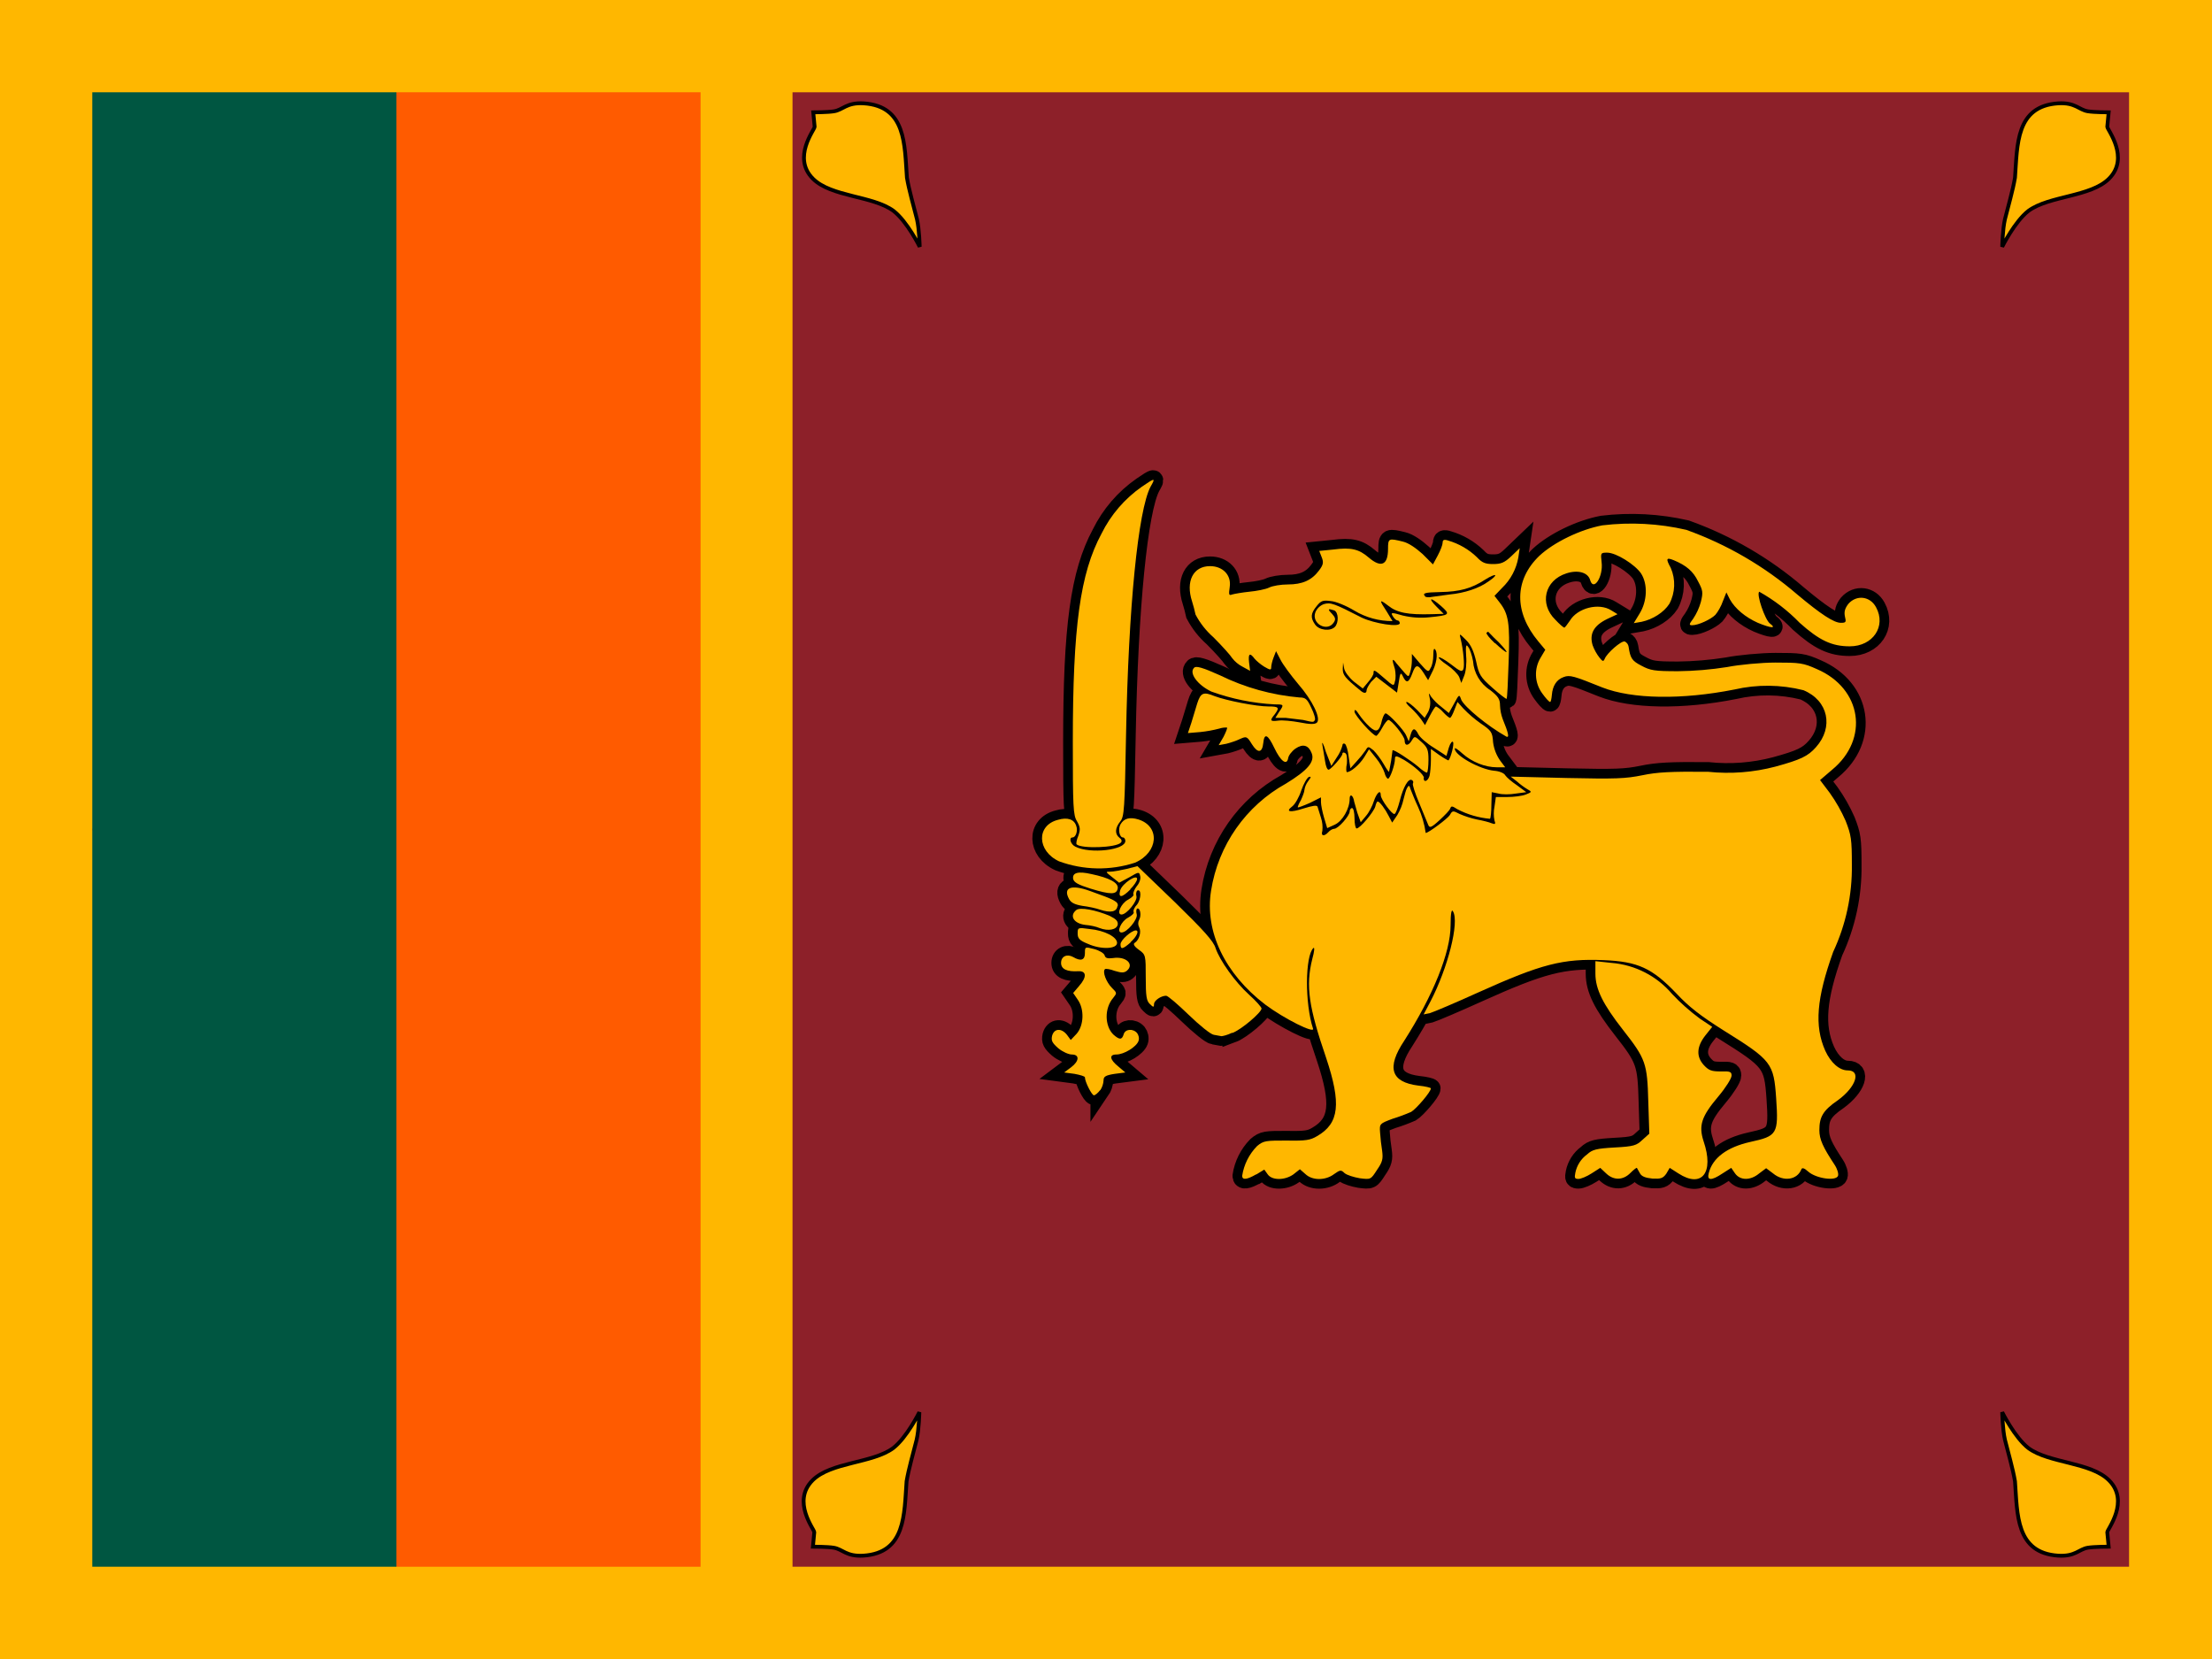
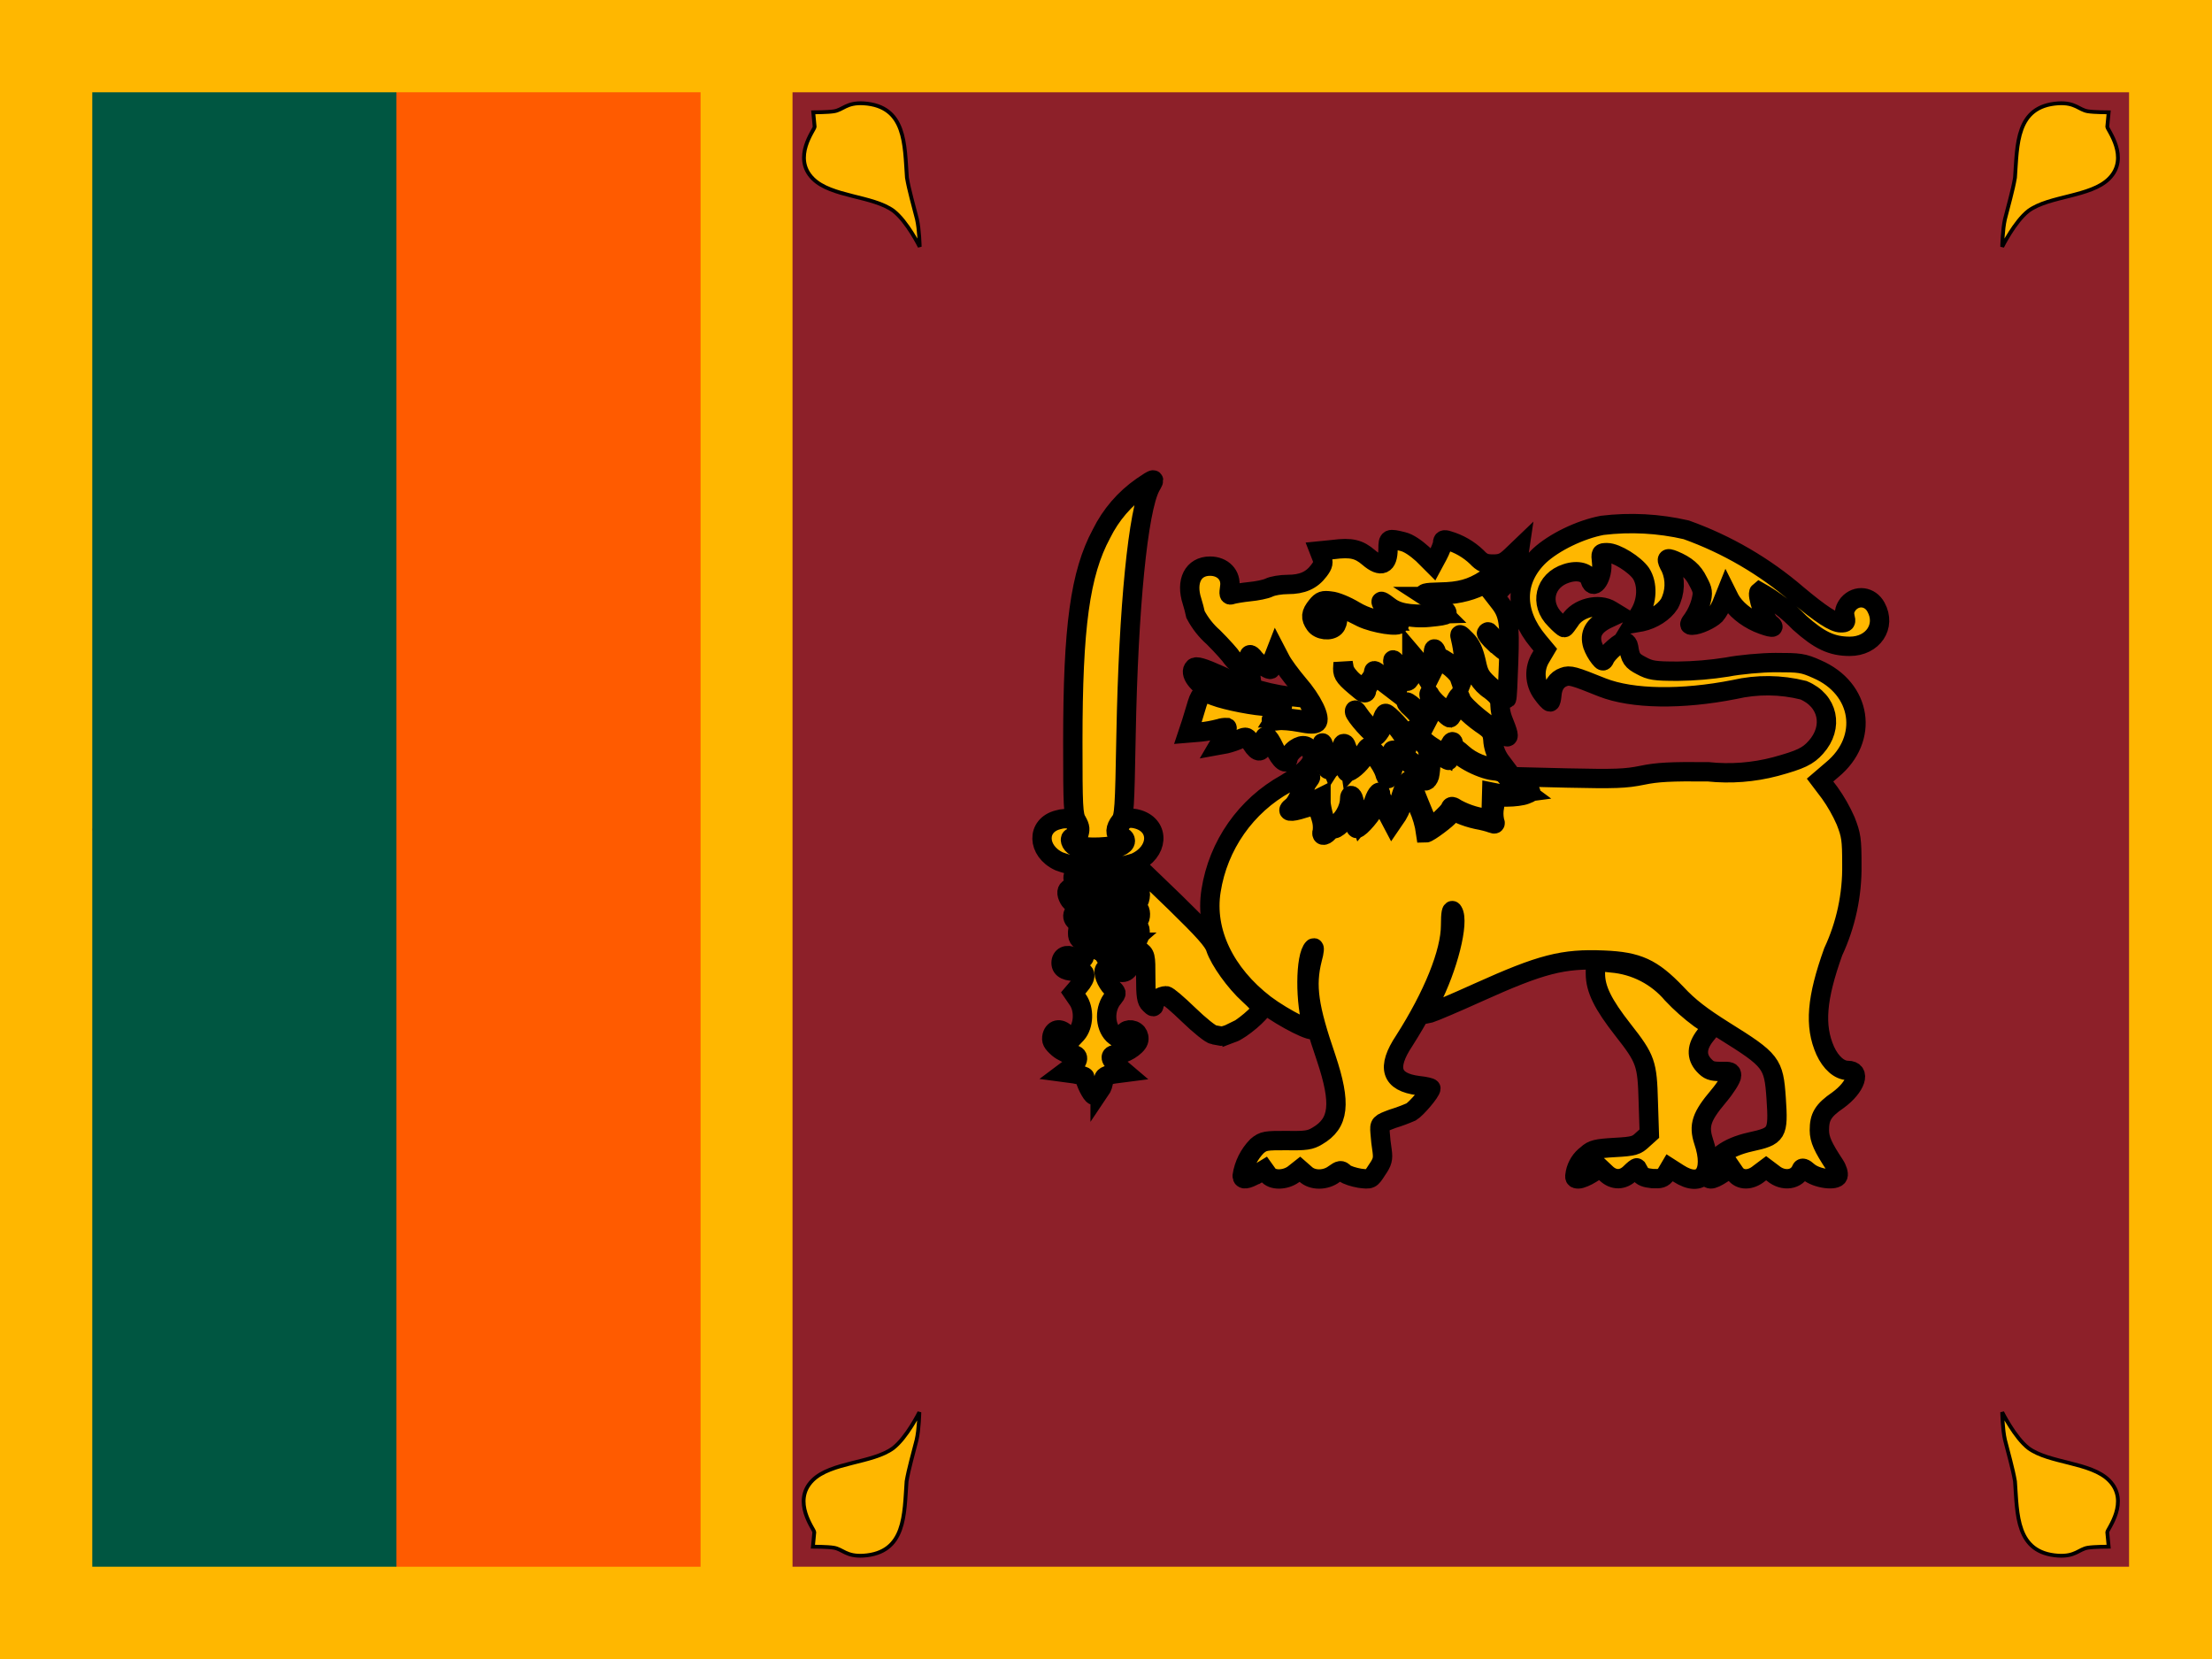
- <svg xmlns="http://www.w3.org/2000/svg" xmlns:xlink="http://www.w3.org/1999/xlink" viewBox="0 0 640 480">
-   <path d="m0 0h640v480h-640z" fill="#ffb700" />
-   <path d="m26.7 240 88-213.3h88v426.6h-88z" fill="#ff5b00" />
-   <path d="m26.7 26.7h88v426.6h-88z" fill="#005641" />
-   <path d="m229.3 26.7h386.7v426.6h-386.7z" fill="#8d2029" />
-   <path id="a" d="m579.3 408.6s3.6 7.3 7.6 10.4c6 4.4 18 4 23.3 9.3 6.1 6.1-.5 14.2-.5 15l.4 4.2s-4.2 0-6 .3c-2.6.4-3.6 2.6-8.6 2.3-12.3-.8-11.8-12-12.5-21.5-.6-3.6-2-8.4-2.9-12-.7-3-.8-8-.8-8z" fill="#ffb700" stroke="#000" stroke-width="1.1" />
-   <use height="100%" transform="matrix(-1 0 0 1 845.3 0)" width="100%" xlink:href="#a" />
-   <use height="100%" transform="matrix(1 0 0 -1 0 480)" width="100%" xlink:href="#a" />
-   <use height="100%" transform="matrix(-1 0 0 -1 845.4 480)" width="100%" xlink:href="#a" />
+ <svg xmlns="http://www.w3.org/2000/svg" xmlns:xlink="http://www.w3.org/1999/xlink" id="flag-icons-lk" viewBox="0 0 640 480">
+   <path fill="#ffb700" d="M0 0h640v480H0z" />
+   <path fill="#ff5b00" d="m26.7 240 88-213.3h88v426.6h-88z" />
+   <path fill="#005641" d="M26.7 26.7h88v426.6h-88z" />
+   <path fill="#8d2029" d="M229.3 26.7H616v426.6H229.3z" />
+   <path id="a" fill="#ffb700" stroke="#000" stroke-width="1.1" d="M579.3 408.6s3.6 7.3 7.6 10.4c6 4.4 18 4 23.3 9.3 6.1 6.1-.5 14.2-.5 15l.4 4.2s-4.2 0-6 .3c-2.6.4-3.6 2.6-8.6 2.3-12.3-.8-11.8-12-12.5-21.5-.6-3.6-2-8.4-2.9-12-.7-3-.8-8-.8-8z" />
+   <use xlink:href="#a" width="100%" height="100%" transform="matrix(-1 0 0 1 845.3 0)" />
+   <use xlink:href="#a" width="100%" height="100%" transform="matrix(1 0 0 -1 0 480)" />
+   <use xlink:href="#a" width="100%" height="100%" transform="rotate(180 422.7 240)" />
  <g transform="translate(0 -76)">
-     <use height="100%" stroke="#000" stroke-width="5.6" width="100%" xlink:href="#b" />
    <g id="b" fill="#ffb700">
-       <path d="m363.5 415.8 2.3-1.4 1 1.4c1.3 1.8 5 1.7 7.4 0l1.9-1.5 1.6 1.4c2 1.9 5.8 1.9 8.3 0 1.7-1.2 2-1.3 3-.3.7.6 2.7 1.2 4.4 1.5 3.2.4 3.2.4 5-2.4 1.6-2.3 1.8-3.2 1.5-5.5a59.4 59.4 0 0 1 -.6-5.3c-.2-2.6-.1-2.6 3.6-4a50.5 50.5 0 0 0 5.4-2c1.5-.9 5.7-5.8 5.7-6.8 0-.2-1.6-.6-3.6-.8-8-1-9.3-5.2-4.1-13 8.3-13 13.4-25.5 13.4-33.4 0-3.6.3-4.8.7-4 1.9 3.1-1.5 16.4-6.5 26l-2 3.8 1.9-.4c1-.3 7.4-3 14-6 18.2-8.2 24.4-9.8 36.2-9.3 9.9.4 14 2.3 21 9.6 3.7 4 7.3 6.7 13.8 10.8 13.8 8.6 14.4 9.4 15.1 19.6.7 10.3.3 10.9-7.5 12.6-6.7 1.5-10.9 4.6-12 9-.6 2.2.7 2.3 4 .1l2.5-1.6 1.1 1.6c1.5 2.1 4.5 2.1 7 0l2-1.5 2 1.5c3 2.5 7 1.9 8.2-1.2.2-.5.8-.4 2 .7 2.3 2 8 2.8 8.6 1.2.2-.6-.2-2-1-3.2-3.3-5-4.4-7.3-4.4-10 0-3.8 1-5.7 5.4-8.7 5.2-3.8 6.8-8.6 2.8-8.6-2.4 0-4.9-2.2-6.5-5.7-3.2-7.2-2.5-15.2 2.3-28.6a57.6 57.6 0 0 0 5.4-25.2c0-7.4-.2-8.6-1.8-12.7a45.4 45.4 0 0 0 -4.6-8.1l-2.8-3.7 3.5-3c10.8-8.9 8.6-23.5-4.4-29.1-4-1.8-5-1.9-12-1.9-4 0-10.5.6-14 1.3a98.2 98.2 0 0 1 -14.2 1.2c-6.8 0-8-.2-10.6-1.6-2.7-1.4-3.2-2.1-3.7-5.5a2 2 0 0 0 -1.1-1.5c-1-.3-5.2 3.4-5.8 5-.4.9-.6.8-1.5-.3a13.4 13.4 0 0 1 -2-3.6c-1-3.3.3-5.7 4.2-7.6l3-1.4-1.8-1.1c-3.6-2.3-9.8-.7-12 3-.7 1-1.4 2-1.6 2s-1.4-1-2.6-2.3c-4.7-4.6-3.1-11.4 3.2-13.4 3.3-1.1 6.3-.3 6.9 2 1 3.3 3.8-1.1 3.3-5.2-.3-2.7-.3-2.8 1.6-2.8 2.6 0 8 3.4 9.8 6 2 3.1 1.8 8-.4 11.6l-1.7 2.8 2.3-.4c3.2-.7 6.4-2.7 8-5.2a12 12 0 0 0 .4-10.4c-1.5-2.7-1.3-3.1.9-2.2 3.6 1.5 5.6 3.2 7 6.1 1.4 2.6 1.5 3.2.8 6a17 17 0 0 1 -2.2 4.8c-1.2 1.6-1.3 1.9-.3 1.9 1.8 0 5.4-1.7 6.7-3 .7-.8 1.7-2.5 2.2-4l1-2.5 1 2c1.5 2.7 4.5 5.2 8.1 6.8 3.9 1.6 5.5 1.7 3.5.2-1.4-1-4-8.5-3.1-9.2a51 51 0 0 1 11.7 9c5.7 5.1 9.3 6.8 14.5 6.8 6.7 0 10.6-5.8 7.6-11.3-1.7-3.2-5.6-3.7-8-1-1 1.3-1.3 2.3-1 3.7.4 1.6.3 1.8-1.2 1.8-2 0-5.8-2.5-12.6-8.2a102 102 0 0 0 -32.1-18.7 70.4 70.4 0 0 0 -24.3-1.3c-6.4 1.2-14 4.9-18.2 8.8-7.3 7-7.4 16.3-.3 24.8l2 2.4-1.3 2.2a9.3 9.3 0 0 0 .4 10.4c1 1.4 2 2.5 2.3 2.5.2 0 .4-.9.5-2 .2-2.7 1.4-4.5 3.4-5.2 1.8-.7 3-.3 11.2 3 8.7 3.4 23 3.6 38.2.6a42.6 42.6 0 0 1 20 .2c7.2 3 8.8 10.7 3.6 16.5-2.3 2.6-4.4 3.6-11.7 5.6a54.3 54.3 0 0 1 -19.5 1.5c-10.8-.1-14.7.1-19 1-4.9 1-7.8 1.1-21.8.8l-16.3-.4 1.8 1.4a22 22 0 0 0 3.1 2.3c1.3.7 1.2.8-.6 1.5-1 .4-3.4.7-5.3.7h-3.3l-.4 2.8a10 10 0 0 0 0 4c.4 1 .2 1.2-.8.8-.7-.3-2.6-.8-4.3-1.1a26.7 26.7 0 0 1 -5-1.6c-1.9-1-2.1-1-2.8.3-.6 1-6.2 5.2-7 5.2a26.7 26.7 0 0 0 -2.2-7.5c-1-2.1-1.9-4.5-2.2-5.2-.3-1.1-.5-1.2-1-.3-.3.5-.7 2-1 3.2a15.5 15.5 0 0 1 -1.8 4.6l-1.5 2.2-1-1.9c-1-2-2.6-4.2-3.2-4.2-.2 0-.5.6-.7 1.5-.5 1.6-4.4 6.3-5.4 6.3-.3 0-.6-1.3-.6-3 0-1.5-.3-2.9-.7-2.9s-.7.5-.7 1c0 1.2-3.3 5-4.5 5-.4 0-1.2.4-1.7 1-1.2 1.3-2.2 1.1-1.7-.4a9 9 0 0 0 -.4-3.8l-1-3.2c-.2-.5-1.4-.3-4 .5-4 1.3-5.4 1-3.3-.6.8-.6 2-2.7 2.6-4.6.7-2 1.7-3.7 2.2-3.9.7-.2.7 0-.2 1.2a5.7 5.7 0 0 0 -1.1 2.6c0 .5-.5 1.8-1 2.9-.6 1-1 2-.9 2.1s1.7-.5 3.5-1.3l3.2-1.6v1.4c0 .8.4 2.8.9 4.5l.9 3 2.2-1c2.2-1 4.3-4.6 4.3-7.5 0-1.4.8-1.2 1.2.3 0 .4.6 2.1 1 3.7l1 2.8 1.5-1.8c.9-1 1.9-3 2.3-4.3.8-2.4 2-3.5 2-1.7 0 1.2 3.4 5.8 4 5.4.4-.2 1-1.9 1.5-3.8 1-4 2.5-6.6 3.5-6 .4.2.5.6.3 1-.2.2.6 2.8 1.8 5.6a2557.7 2557.7 0 0 1 2.6 6.3c.4 1 .8 1 3.3-1.3 1.5-1.4 3-2.9 3.1-3.4.3-.8.6-.7 2 .2a25 25 0 0 0 9.5 2.8c.2-.2.4-2 .4-4l.1-3.7 2 .4c1 .3 3.3.3 5 0l3-.4-2.7-2c-1.5-1-3-2.3-3.4-2.9-.3-.6-1.7-1.2-3.2-1.3-4.1-.4-11.4-4.4-11.4-6.4 0-.4 1 .3 2.2 1.4 2.8 2.5 6.6 4 10 4h2.4l-1.5-2a11.9 11.9 0 0 1 -2-5.2c-.2-3-.5-3.4-3.6-5.5a35.2 35.2 0 0 1 -5-4.3l-1.7-1.9-.9 2.3c-.5 1.3-1 2.3-1.3 2.3-.2 0-1.2-.8-2-1.7a7 7 0 0 0 -2-1.6c-.3 0-1 1.2-1.8 2.7l-1.4 2.7-1-1.5a23.8 23.8 0 0 0 -3-3.4c-1.2-1-1.7-1.8-1.3-1.8s1.7 1 3 2.3l2.2 2.3 1-1.7a6 6 0 0 0 .5-3.8c-.4-1.8-.3-1.9.3-.7a16 16 0 0 0 3 3l2.2 1.8 1.5-2.7c1.5-2.8 1.5-2.8 2.1-1.1 1 2.1 7.5 7.5 13 10.6 1 .5.6-1.1-1-5a12.7 12.7 0 0 1 -.8-4c0-1.8-.5-2.6-2.8-4.4a10.9 10.9 0 0 1 -5-8.4c-.3-1.7-.9-3.5-1.4-4.1-.6-1-.8-.4-.6 2.6.2 2.1-.1 4.7-.6 5.8l-.8 2-.6-1.7c-.4-.9-2-2.5-3.5-3.5s-2.6-2-2.4-2.2 1.8.7 3.5 2c2.7 2.1 3.2 2.3 3.6 1.4.4-1 0-5.6-.8-8.8-.4-1.6-.4-1.6 1.6.4 1.4 1.4 2.2 3.2 2.9 6.2.8 3.8 1.2 4.5 4.7 7.6 2.1 1.9 4 3.3 4.1 3.2.2-.2.4-5 .6-10.8.4-11.1 0-13.8-2.7-17.2l-1.4-1.8 2.2-2.3a16 16 0 0 0 4.7-8.8l.4-2.7-2.4 2.3c-2 1.9-3 2.3-5.3 2.3s-3.2-.4-4.7-2a20 20 0 0 0 -8.3-4.8c-1.2-.4-1.6-.2-1.6.6 0 .6-.6 2.2-1.4 3.7l-1.4 2.6-3-3c-1.9-1.7-4-3.2-5.7-3.6-4.1-1-4.3-1-4.3 2.1 0 4.7-2 5.6-5.6 2.5-2.8-2.4-5-3-10.3-2.3l-4 .4.7 1.8c.6 1.5.5 2.2-.8 3.9-2.1 2.8-4.8 4-9 4-2 0-4.4.4-5.4.9s-3.6 1-5.7 1.2c-2 .2-4.3.6-5 .8-1 .4-1 0-.7-2.2.5-3.4-2-6-5.7-6-4.9 0-7.1 4.4-5.2 10.2a44.6 44.6 0 0 1 1 3.8 23 23 0 0 0 5.2 6.6c2.6 2.6 5 5.3 5.4 6a9 9 0 0 0 3 2.5l2.2 1.2-.3-2.4c-.3-2.6.2-3 1.6-1.1.5.6 1.8 1.7 2.8 2.3 1.7 1 2 1 2 .2 0-.6.3-1.9.7-2.9l.7-1.8 1.3 2.5c.7 1.4 3 4.5 5.1 7 4.1 4.7 6.7 10 5.4 11.2-.6.5-2 .5-5-.1-2.2-.4-5-.7-6.2-.5-2.3.3-2.5 0-1-1.8 1.5-2 1.2-2.3-1.8-2.3-3.5 0-12.2-1.7-15.6-3-3.2-1.3-4-1-5 2.1l-1.7 5.6-1 3 3.6-.3a37 37 0 0 0 5.5-1 6 6 0 0 1 2.2-.3c.2.1-.3 1.3-1 2.7l-1.4 2.4 2.2-.4c1.2-.3 3-.9 4-1.4 1.8-.8 2-.8 3.4 1.5 1.7 2.7 3 2.6 3.3-.3.3-3 1.3-2.6 3.2 1.4 1.8 3.8 3.6 5.2 4 3 .1-.8 1-2 2.1-2.8 2.2-1.5 3.8-1 4.7 1.3 1 2.5-1.2 5-7.4 8.8a43 43 0 0 0 -21.7 31c-1.9 11.8 4 24 15.6 32.9 5.6 4.2 14.5 8.6 13.9 7-2.4-7.3-2.3-21 .1-23.3.4-.4.3 1-.3 3.1-2 7.9-1 14.1 4 28.7 4.4 13.2 3.8 18.9-2.6 22.6-2 1.2-3.3 1.4-8.8 1.3-6 0-6.7 0-8.6 1.6a15.7 15.7 0 0 0 -4.3 8.6c0 1.3 1.4 1.1 4-.4z" />
-       <path d="m460.5 415.5 2.5-1.6 1.7 1.6c2.2 2.1 4.9 2 7-.1 1-1 1.8-1.6 1.9-1.5l.9 1.6c.5.9 1.6 1.3 3.6 1.5 2.3.1 3 0 4-1.4l1-1.7 2.5 1.6c6.8 4.4 10.4-.2 7.3-9.3-1.5-4.6-.6-7.2 4.3-13 2.1-2.5 3.8-5.2 3.8-6 0-1.1-.4-1.3-3.2-1.2-2.6 0-3.4-.3-4.8-1.8-2.3-2.5-2.1-5.4.4-8.6l2-2.5-3.6-2.4a59.7 59.7 0 0 1 -8-7.1 25.7 25.7 0 0 0 -17.5-9l-4.7-.5v3.6c0 4.5 2.2 8.9 8 16.3 6.6 8.4 7 9.7 7.3 20.7l.3 9.3-2 1.8c-1.7 1.6-2.4 1.9-8 2.2-5.3.3-6.5.6-8 2a8.7 8.7 0 0 0 -3.4 5.3c-.3 1.5-.2 1.8.9 1.8.7 0 2.4-.7 3.8-1.6zm-142.2-24a5.8 5.8 0 0 0 1-3c0-1 .6-1.4 3.2-1.8l3.1-.4-2-1.7c-2.5-2-2.8-3.5-.6-3.5s5.8-2.2 6.4-3.9c.3-.8 0-1.8-.4-2.3-1.2-1.4-3.5-1.2-3.9.4-.5 1.6-1.2 1.6-3 0-2.5-2.5-2.6-7.6 0-10.6 1.1-1.4 1.1-1.4-.4-2.9-1.6-1.6-2.8-4.6-2-5.4.2-.2 1.5 0 2.8.5 2 .6 2.7.6 3.5 0 2.3-1.9-.2-4.3-4-3.7-1.6.2-2.2 0-2.4-.8-.2-.6-1.5-1.4-3-1.8-2.7-.7-2.7-.7-2.7 1.2 0 2-1.2 2.4-3.4 1.1-1.8-1-3.5-.2-3.5 1.7 0 1.8 1.7 2.6 5 2.4 2.4-.1 2.5 1.7.2 4.3l-1.7 2 1.3 1.9c2 2.8 1.8 7.5-.3 9.9l-1.7 1.8-1.1-1.5c-1.6-2-3.7-1.9-4.3.3-.3 1.4 0 2 1.8 3.6 1.2 1 3 1.8 3.9 1.8 2.3 0 2.2 1.9-.2 3.7l-2 1.5 3 .4c1.6.3 3 .7 3 1 0 1.3 2 5.2 2.6 5.2.4 0 1.2-.7 1.8-1.5z" />
-       <path d="m356.5 374.9c2.7-1 8.5-6 8.5-7.1 0-.4-1.6-2.2-3.6-4-4-3.6-8.5-9.9-9.7-13.5-.6-2-3.5-5.2-11.7-13.2l-10.9-10.5-3.1.8c-1.8.4-3.9.8-4.7.8-1.5 0-1.5 0 .5 1.6l2 1.6 3-1.6c2.7-1.6 2.8-1.6 3.1-.3.2.7-.2 2-1 2.9-.7.9-1.1 2-1 2.3.3.3-.4 1-1.5 1.6-2 1-3.5 4.3-1.9 4.3 1.5 0 4.7-4 4.3-5.3-.2-.7 0-1.4.2-1.6 1.3-.7 1.2 2.4 0 4-.8.8-1.2 1.8-1 2.2.2.3-.5 1-1.6 1.6-2 1-3.5 4.3-1.9 4.3s4.7-3.8 4.4-5.2c-.2-.7-.2-1.5.1-1.7.9-.4 1.3 2 .6 3.2a2.3 2.3 0 0 0 0 2.2c.7 1.3 0 3.7-1.3 4.5-.5.3-.2 1 1.2 2 2 1.4 2 1.6 2 8 0 5.4.2 6.8 1.2 7.7 1 1 1.2 1 1.2 0s2-2.4 3.5-2.4c.5 0 3.4 2.5 6.5 5.5s6.4 5.7 7.3 5.8l2.2.4c.3 0 1.7-.3 3.1-1zm-33.3-26.1c0-1.7-3.6-3.6-7.9-4-3.5-.5-3.5-.4-3.5 1.3 0 1.4.5 2 3 3 3.8 1.7 8.4 1.5 8.4-.3z" />
-       <path d="m327.1 348.6c1.8-1.6 2.6-3.4 1.5-3.4-1.2 0-4.4 2.8-4.4 4 0 1.6.6 1.5 3-.6zm-3.7-5.1c.1-1-.5-1.6-2.3-2.5-4-1.7-8.6-2.6-9.7-1.7-2.1 1.7-.7 3.9 2.6 4.3 1.4.1 3.2.5 4.1.9 2.6 1 5 .5 5.3-1zm0-5.3c.2-1.3-.7-1.8-8-4.4-5.5-2-7.9-1-6.1 2.3.6 1.1 1.6 1.6 3.9 2 1.7.2 4 .7 5.1 1.1 3 1 4.8.6 5-1zm3.6-4.9c1.1-1.1 2-2.4 2-3 0-1.5-4.3 1.3-4.9 3.3-.6 2.3.5 2.2 3-.3zm-3.6-.3c.2-1.6-2.4-3-7.6-4.1-3.9-.9-5.6-.4-5.3 1.4.2 1 1.5 1.7 5 2.8 5.9 1.8 7.6 1.8 7.9-.1zm5-7.4c6.8-3 7.3-10.5 1-12.5-2.6-.8-4.2-.3-5.2 1.4-.8 1.4-.3 3.8.7 3.8.4 0 .7.5.7 1 0 2.7-10.2 3.8-14.4 1.7-1.5-.7-2-2.7-.9-2.7 1 0 1.6-2 1.1-3.3-.6-2-2.6-2.6-5.3-1.8-6.3 1.6-6.1 9 .3 12a33.6 33.6 0 0 0 22 .4z" />
-       <path d="m324.3 319.8c.4-.4.2-1-.4-1.4-1.4-1.1-1.3-2.8.2-4.7 1.2-1.4 1.3-3.6 1.7-25.1.7-37.1 3.5-65 7.1-71.8 1.5-2.6 1.3-2.6-2.5 0a36 36 0 0 0 -11.7 13.6c-6.2 11.5-8.3 27-8.3 60.2 0 18.8.1 21.3 1.2 23 1 1.8 1 2.4.4 4.2-.5 1.1-.7 2.3-.5 2.5 1.4 1.3 11.4 1 12.8-.5zm56.1-35.4c.3-.3-.2-2-1-3.6-1.2-2.6-1.7-3-3.4-3a65 65 0 0 1 -23-6.4c-5.1-2.3-7-2.8-7.5-2.2-1.6 1.5 1 5 5 6.9a64 64 0 0 0 18.3 3.7c2.7 0 2.8 0 1.2 2.3l-1 1.6h3l5 .6c3 .7 3 .7 3.4.1z" />
-       <path d="m412 301.1c0-1-2.9-3.5-5.7-5.2-2.3-1.3-2.7-1.4-2.7-.3 0 1.6-1.4 5.7-2 5.7-.3 0-.8-.8-1-1.7-.3-1-1.4-3-2.5-4.3l-2-2.5-1.4 2.3c-1.4 2.2-3.9 4.3-5 4.3-.2 0-.3-1.2 0-2.5.1-1.6 0-2.8-.5-3-.4-.3-.8-.2-.8.2 0 .8-3.4 4.6-4 4.6-.4 0-.8-1-1-2.4l-.8-4.8c-.2-1.2.3-.4 1 2l1.6 4.1 1.6-2.5a11 11 0 0 0 1.6-3.4c0-.5.3-.7.7-.5s.9 1.9 1.1 3.7l.5 3.4 1.8-2a28.8 28.8 0 0 0 2.6-3.2c.7-1.2.8-1.2 2.3 0 .8.8 2.1 2.5 2.9 3.9s1.5 2.4 1.6 2.3l.6-3.2.4-3c.1-.5 5.4 3 7.4 4.7 1.2 1.1 2.4 1.9 2.6 1.7s.4-1.8.4-3.7c0-2.8-.3-3.6-2-5.1-2-1.8-2-1.8-2.8-.5-1 1.7-2.1 1.7-2.1 0 0-1.2-3.8-5.9-4.7-5.9-.3 0-1.1 1-1.8 2.3s-1.5 2.3-1.7 2.3c-1 0-6.3-6-6.3-7 0-.8.4-.6 1.3.8a21 21 0 0 0 3.1 3.6c2 1.8 2.8 1.4 3.6-2.1.3-1 .7-1.8 1-1.8.8 0 5.4 4.9 6 6.5l.7 1.6.5-1.8c.6-2.2 1.3-2.2 2.3-.2.4.8 2.4 2.6 4.4 3.8l3.7 2.4.7-2.4c.4-1.3 1-2 1.2-1.6.4.5-.6 4.5-1.3 5.3 0 .1-1.3-.6-2.6-1.5l-2.5-1.8v3.2c0 1.7-.2 3.8-.4 4.6-.5 1.6-1.7 2-1.7.6zm-18.5-25.4c-4.4-3.6-5-4.4-5-6.2l.1-1.8.3 1.7c.2 1 1.4 2.6 2.8 3.8l2.6 2 1.5-1.8c.9-1 1.6-2.2 1.6-2.6 0-1.2.2-1.1 3.2 1.5 2.6 2.3 2.7 2.3 3 .8.3-.8.2-2.4 0-3.5-1-3-.8-3.4.5-1.6l2.4 2.8c1 1.1 1.1 1.1 1.5-.3.3-.9.5-2.4.5-3.4v-1.9l2.3 2.7c2.3 2.6 2.5 2.7 3.1 1.4.5-.7.8-2.4.8-3.7 0-1.8.2-2.2.6-1.6.8 1.2.3 4.2-1.1 6.8l-1 2-1.3-2.1c-1.7-2.6-2.3-2.6-3.3.2-1 2.7-1.7 2.9-2.7.8-.6-1.3-.8-1.1-1.2 1.7l-.5 3-3-2.3-3-2.3-1.5 1.5c-.7.9-1.3 2-1.3 2.4 0 1-.8 1-1.9 0zm39-13.6c-1.5-1.4-2.6-2.8-2.4-3 .3-.3.5-.4.6-.2a67 67 0 0 0 3 3c3.4 3.6 2.7 3.7-1.1.2zm-52-5.4c-1.4-2-1.3-3.2.5-5.4 1.2-1.5 1.8-1.7 4-1.4 1.5.1 4.6 1.4 6.9 2.8a21.2 21.2 0 0 0 11 3l-1.7-2.8c-2.2-3.3-2.2-3.7.4-1.7 2.6 2.1 5.7 2.7 12.7 2.5l3.4-.1-2-2c-2.7-2.7-1.9-3 1.2-.3 2.8 2.5 2.7 2.7-3.4 3.3a23 23 0 0 1 -7.6-.5c-3.4-1-3.6-.9-2.9.2.4.7 1 1.2 1.3 1.2.4 0 .7.4.7.8 0 1.3-7.4.1-11-1.6-8-4.1-9-4.5-11-3.9a4.3 4.3 0 0 0 -2.4 2.3c-1.3 3.3 3.4 5.9 5.3 3 .6-.9.5-1.4-.5-2.5-1.4-1.4-1.2-1.6.6-1 1.3.5 1.4 3.6.2 4.8-1.3 1.3-4.5 1-5.7-.7z" fill="#000" />
-       <path d="m412.4 248.6c-1-1-.2-1.2 4.3-1.3 5.6-.1 9-1 13-3.6 3.2-2 4.1-1.6 1 .5-2.7 2-7 3.4-11.3 3.8l-5.1.7c-.8.2-1.7.1-2-.1z" fill="#000" />
+       <path d="m363.5 415.8 2.3-1.4 1 1.4c1.3 1.8 5 1.7 7.4 0l1.9-1.5 1.6 1.4c2 1.9 5.8 1.9 8.3 0 1.7-1.2 2-1.3 3-.3.7.6 2.7 1.2 4.4 1.5 3.2.4 3.2.4 5-2.4 1.6-2.3 1.8-3.2 1.5-5.5a59.4 59.4 0 0 1-.6-5.3c-.2-2.6-.1-2.6 3.6-4a50.5 50.5 0 0 0 5.4-2c1.5-.9 5.7-5.8 5.7-6.8 0-.2-1.6-.6-3.6-.8-8-1-9.3-5.2-4.1-13 8.3-13 13.4-25.5 13.4-33.4 0-3.6.3-4.8.7-4 1.9 3.1-1.5 16.4-6.5 26l-2 3.8 1.9-.4c1-.3 7.4-3 14-6 18.2-8.2 24.4-9.8 36.2-9.3 9.9.4 14 2.3 21 9.6 3.7 4 7.3 6.7 13.8 10.8 13.8 8.6 14.4 9.4 15.1 19.6.7 10.3.3 10.9-7.5 12.6-6.7 1.5-10.9 4.6-12 9-.6 2.2.7 2.3 4 .1l2.5-1.6 1.1 1.6c1.5 2.1 4.5 2.1 7 0l2-1.5 2 1.5c3 2.5 7 1.9 8.2-1.2.2-.5.8-.4 2 .7 2.3 2 8 2.8 8.6 1.2.2-.6-.2-2-1-3.2-3.3-5-4.4-7.3-4.4-10 0-3.8 1-5.7 5.4-8.7 5.2-3.8 6.8-8.6 2.8-8.6-2.4 0-4.9-2.2-6.5-5.7-3.2-7.2-2.5-15.2 2.3-28.6a57.6 57.6 0 0 0 5.4-25.2c0-7.4-.2-8.6-1.8-12.7a45.4 45.4 0 0 0-4.6-8.1l-2.8-3.7 3.5-3c10.8-8.9 8.6-23.5-4.4-29.1-4-1.8-5-1.9-12-1.9-4 0-10.5.6-14 1.3a98.2 98.2 0 0 1-14.2 1.2c-6.8 0-8-.2-10.6-1.6-2.7-1.4-3.2-2.1-3.7-5.5a2 2 0 0 0-1.1-1.5c-1-.3-5.2 3.4-5.8 5-.4.9-.6.8-1.5-.3a13.4 13.4 0 0 1-2-3.6c-1-3.3.3-5.7 4.2-7.6l3-1.4-1.8-1.1c-3.6-2.3-9.8-.7-12 3-.7 1-1.4 2-1.6 2-.2 0-1.4-1-2.6-2.3-4.7-4.6-3.1-11.4 3.2-13.4 3.3-1.1 6.3-.3 6.9 2 1 3.3 3.8-1.1 3.3-5.2-.3-2.7-.3-2.8 1.6-2.8 2.6 0 8 3.4 9.8 6 2 3.1 1.8 8-.4 11.6l-1.7 2.8 2.3-.4c3.2-.7 6.4-2.7 8-5.2a12 12 0 0 0 .4-10.4c-1.5-2.7-1.3-3.1.9-2.2 3.6 1.5 5.6 3.2 7 6.1 1.4 2.6 1.5 3.2.8 6a17 17 0 0 1-2.2 4.8c-1.2 1.6-1.3 1.9-.3 1.9 1.8 0 5.4-1.7 6.7-3 .7-.8 1.7-2.5 2.2-4l1-2.5 1 2c1.5 2.7 4.5 5.2 8.1 6.8 3.9 1.6 5.5 1.7 3.5.2-1.4-1-4-8.5-3.1-9.2a51 51 0 0 1 11.7 9c5.7 5.1 9.3 6.8 14.5 6.8 6.7 0 10.6-5.8 7.6-11.3-1.7-3.2-5.6-3.7-8-1-1 1.3-1.3 2.3-1 3.7.4 1.6.3 1.8-1.2 1.8-2 0-5.8-2.5-12.6-8.2a102 102 0 0 0-32.1-18.7 70.4 70.4 0 0 0-24.3-1.3c-6.4 1.2-14 4.9-18.2 8.8-7.3 7-7.4 16.3-.3 24.8l2 2.4-1.3 2.2a9.3 9.3 0 0 0 .4 10.4c1 1.4 2 2.5 2.3 2.5.2 0 .4-.9.5-2 .2-2.7 1.4-4.5 3.4-5.2 1.8-.7 3-.3 11.2 3 8.7 3.4 23 3.6 38.2.6a42.6 42.6 0 0 1 20 .2c7.2 3 8.8 10.7 3.6 16.5-2.3 2.6-4.4 3.6-11.7 5.6a54.3 54.3 0 0 1-19.5 1.5c-10.8-.1-14.7.1-19 1-4.9 1-7.8 1.1-21.8.8l-16.3-.4 1.8 1.4a22 22 0 0 0 3.1 2.3c1.3.7 1.2.8-.6 1.5-1 .4-3.4.7-5.3.7h-3.3l-.4 2.8a10 10 0 0 0 0 4c.4 1 .2 1.2-.8.8-.7-.3-2.6-.8-4.3-1.1a26.7 26.7 0 0 1-5-1.6c-1.9-1-2.1-1-2.8.3-.6 1-6.2 5.2-7 5.2a26.7 26.7 0 0 0-2.2-7.5c-1-2.1-1.9-4.5-2.2-5.2-.3-1.1-.5-1.2-1-.3-.3.5-.7 2-1 3.2a15.5 15.5 0 0 1-1.8 4.6l-1.5 2.2-1-1.9c-1-2-2.6-4.2-3.2-4.2-.2 0-.5.6-.7 1.5-.5 1.6-4.4 6.3-5.4 6.3-.3 0-.6-1.3-.6-3 0-1.5-.3-2.9-.7-2.9-.4 0-.7.5-.7 1 0 1.2-3.3 5-4.5 5-.4 0-1.2.4-1.7 1-1.2 1.3-2.2 1.1-1.7-.4a9 9 0 0 0-.4-3.8l-1-3.2c-.2-.5-1.4-.3-4 .5-4 1.3-5.4 1-3.3-.6.8-.6 2-2.7 2.6-4.6.7-2 1.7-3.7 2.2-3.9.7-.2.7 0-.2 1.2a5.7 5.7 0 0 0-1.1 2.6c0 .5-.5 1.8-1 2.9-.6 1-1 2-.9 2.1s1.7-.5 3.5-1.3l3.2-1.6v1.4c0 .8.4 2.8.9 4.5l.9 3 2.2-1c2.2-1 4.3-4.6 4.3-7.5 0-1.4.8-1.2 1.2.3 0 .4.6 2.1 1 3.7l1 2.8 1.5-1.8c.9-1 1.9-3 2.3-4.3.8-2.4 2-3.5 2-1.7 0 1.2 3.4 5.8 4 5.4.4-.2 1-1.9 1.5-3.8 1-4 2.5-6.6 3.5-6 .4.2.5.6.3 1-.2.2.6 2.8 1.8 5.6a2557.7 2557.7 0 0 1 2.6 6.3c.4 1 .8 1 3.3-1.3 1.5-1.4 3-2.9 3.1-3.4.3-.8.6-.7 2 .2a25 25 0 0 0 9.5 2.8c.2-.2.4-2 .4-4l.1-3.7 2 .4c1 .3 3.3.3 5 0l3-.4-2.7-2c-1.5-1-3-2.3-3.4-2.9-.3-.6-1.7-1.2-3.2-1.3-4.1-.4-11.4-4.4-11.4-6.4 0-.4 1 .3 2.2 1.4 2.8 2.5 6.6 4 10 4h2.4l-1.5-2a11.9 11.9 0 0 1-2-5.2c-.2-3-.5-3.4-3.6-5.5a35.2 35.2 0 0 1-5-4.3l-1.7-1.9-.9 2.3c-.5 1.3-1 2.3-1.3 2.3-.2 0-1.2-.8-2-1.7a7 7 0 0 0-2-1.6c-.3 0-1 1.2-1.8 2.7l-1.4 2.7-1-1.5a23.8 23.8 0 0 0-3-3.4c-1.2-1-1.7-1.8-1.3-1.8.4 0 1.7 1 3 2.3l2.2 2.3 1-1.7a6 6 0 0 0 .5-3.8c-.4-1.8-.3-1.9.3-.7a16 16 0 0 0 3 3l2.2 1.8 1.5-2.7c1.5-2.8 1.5-2.8 2.1-1.1 1 2.1 7.5 7.5 13 10.6 1 .5.6-1.1-1-5a12.7 12.7 0 0 1-.8-4c0-1.8-.5-2.6-2.8-4.4a10.9 10.9 0 0 1-5-8.4c-.3-1.7-.9-3.5-1.4-4.1-.6-1-.8-.4-.6 2.6.2 2.1-.1 4.7-.6 5.8l-.8 2-.6-1.7c-.4-.9-2-2.5-3.5-3.5s-2.6-2-2.4-2.2c.2-.2 1.8.7 3.5 2 2.7 2.1 3.2 2.3 3.6 1.4.4-1 0-5.6-.8-8.8-.4-1.6-.4-1.6 1.6.4 1.4 1.4 2.2 3.2 2.9 6.2.8 3.8 1.2 4.5 4.7 7.6 2.1 1.9 4 3.3 4.1 3.2.2-.2.4-5 .6-10.8.4-11.1 0-13.8-2.7-17.2l-1.4-1.8 2.2-2.3a16 16 0 0 0 4.7-8.8l.4-2.7-2.4 2.3c-2 1.9-3 2.3-5.3 2.3s-3.2-.4-4.7-2a20 20 0 0 0-8.3-4.8c-1.2-.4-1.6-.2-1.6.6 0 .6-.6 2.2-1.4 3.7l-1.4 2.6-3-3c-1.9-1.7-4-3.2-5.7-3.6-4.1-1-4.3-1-4.3 2.1 0 4.7-2 5.6-5.6 2.5-2.8-2.4-5-3-10.3-2.3l-4 .4.7 1.8c.6 1.5.5 2.2-.8 3.9-2.1 2.8-4.8 4-9 4-2 0-4.4.4-5.4.9s-3.6 1-5.7 1.2c-2 .2-4.3.6-5 .8-1 .4-1 0-.7-2.2.5-3.4-2-6-5.7-6-4.9 0-7.1 4.4-5.2 10.2a44.6 44.6 0 0 1 1 3.8 23 23 0 0 0 5.2 6.6c2.6 2.6 5 5.3 5.4 6a9 9 0 0 0 3 2.5l2.2 1.2-.3-2.4c-.3-2.6.2-3 1.6-1.1.5.6 1.8 1.7 2.8 2.3 1.7 1 2 1 2 .2 0-.6.3-1.9.7-2.9l.7-1.8 1.3 2.5c.7 1.4 3 4.5 5.1 7 4.1 4.7 6.7 10 5.4 11.2-.6.5-2 .5-5-.1-2.2-.4-5-.7-6.2-.5-2.3.3-2.5 0-1-1.8 1.5-2 1.2-2.3-1.8-2.3-3.5 0-12.2-1.7-15.6-3-3.2-1.3-4-1-5 2.1l-1.7 5.6-1 3 3.6-.3a37 37 0 0 0 5.5-1 6 6 0 0 1 2.2-.3c.2.1-.3 1.3-1 2.7l-1.4 2.4 2.2-.4c1.2-.3 3-.9 4-1.4 1.8-.8 2-.8 3.4 1.5 1.7 2.7 3 2.6 3.3-.3.3-3 1.3-2.6 3.2 1.4 1.8 3.8 3.6 5.2 4 3 .1-.8 1-2 2.1-2.8 2.2-1.5 3.8-1 4.7 1.3 1 2.5-1.2 5-7.4 8.8a43 43 0 0 0-21.7 31c-1.9 11.8 4 24 15.6 32.9 5.6 4.2 14.5 8.6 13.9 7-2.4-7.3-2.3-21 .1-23.3.4-.4.3 1-.3 3.1-2 7.9-1 14.1 4 28.7 4.4 13.2 3.8 18.9-2.6 22.6-2 1.2-3.3 1.4-8.8 1.3-6 0-6.7 0-8.6 1.6a15.7 15.7 0 0 0-4.3 8.6c0 1.3 1.4 1.1 4-.4z" />
+       <path d="m460.5 415.5 2.5-1.6 1.7 1.6c2.2 2.1 4.9 2 7-.1 1-1 1.8-1.6 1.9-1.5l.9 1.6c.5.9 1.6 1.3 3.6 1.5 2.3.1 3 0 4-1.4l1-1.7 2.5 1.6c6.8 4.4 10.4-.2 7.3-9.3-1.5-4.6-.6-7.2 4.3-13 2.1-2.5 3.8-5.2 3.8-6 0-1.1-.4-1.3-3.2-1.2-2.6 0-3.4-.3-4.8-1.8-2.3-2.5-2.1-5.4.4-8.6l2-2.5-3.6-2.4a59.7 59.7 0 0 1-8-7.1 25.7 25.7 0 0 0-17.5-9l-4.7-.5v3.6c0 4.5 2.2 8.9 8 16.3 6.6 8.4 7 9.7 7.3 20.7l.3 9.3-2 1.8c-1.7 1.6-2.4 1.9-8 2.2-5.3.3-6.5.6-8 2a8.7 8.7 0 0 0-3.4 5.3c-.3 1.5-.2 1.8.9 1.8.7 0 2.4-.7 3.8-1.6zm-142.2-24a5.8 5.8 0 0 0 1-3c0-1 .6-1.4 3.2-1.8l3.1-.4-2-1.7c-2.5-2-2.8-3.5-.6-3.5s5.8-2.2 6.4-3.9c.3-.8 0-1.8-.4-2.3-1.2-1.4-3.5-1.2-3.9.4-.5 1.6-1.2 1.6-3 0-2.5-2.5-2.6-7.6 0-10.6 1.1-1.4 1.1-1.4-.4-2.9-1.6-1.6-2.8-4.6-2-5.4.2-.2 1.5 0 2.8.5 2 .6 2.7.6 3.5 0 2.3-1.9-.2-4.3-4-3.7-1.6.2-2.2 0-2.4-.8-.2-.6-1.5-1.4-3-1.8-2.7-.7-2.7-.7-2.7 1.2 0 2-1.2 2.4-3.4 1.1-1.8-1-3.5-.2-3.5 1.7 0 1.8 1.7 2.6 5 2.4 2.4-.1 2.5 1.7.2 4.3l-1.7 2 1.3 1.9c2 2.8 1.8 7.5-.3 9.9l-1.7 1.8-1.1-1.5c-1.6-2-3.7-1.9-4.3.3-.3 1.4 0 2 1.8 3.6 1.2 1 3 1.8 3.9 1.8 2.3 0 2.2 1.9-.2 3.7l-2 1.5 3 .4c1.6.3 3 .7 3 1 0 1.3 2 5.2 2.6 5.2.4 0 1.2-.7 1.8-1.5z" />
+       <path d="M356.5 374.9c2.7-1 8.5-6 8.5-7.1 0-.4-1.6-2.2-3.6-4-4-3.6-8.5-9.9-9.7-13.5-.6-2-3.5-5.2-11.7-13.2l-10.9-10.5-3.1.8c-1.8.4-3.9.8-4.7.8-1.5 0-1.5 0 .5 1.6l2 1.6 3-1.6c2.7-1.6 2.8-1.6 3.1-.3.2.7-.2 2-1 2.9-.7.9-1.1 2-1 2.3.3.3-.4 1-1.5 1.6-2 1-3.5 4.3-1.9 4.3 1.5 0 4.7-4 4.3-5.3-.2-.7 0-1.4.2-1.6 1.3-.7 1.2 2.4 0 4-.8.8-1.2 1.8-1 2.2.2.3-.5 1-1.6 1.6-2 1-3.5 4.3-1.9 4.3s4.7-3.8 4.4-5.2c-.2-.7-.2-1.5.1-1.7.9-.4 1.3 2 .6 3.2a2.3 2.3 0 0 0 0 2.2c.7 1.3 0 3.7-1.3 4.5-.5.3-.2 1 1.2 2 2 1.4 2 1.6 2 8 0 5.4.2 6.8 1.2 7.7 1 1 1.2 1 1.2 0s2-2.4 3.5-2.4c.5 0 3.4 2.5 6.5 5.5s6.4 5.7 7.3 5.8l2.2.4c.3 0 1.7-.3 3.1-1zm-33.3-26.1c0-1.7-3.6-3.6-7.9-4-3.5-.5-3.5-.4-3.5 1.3 0 1.4.5 2 3 3 3.8 1.7 8.4 1.5 8.4-.3z" />
+       <path d="M327.1 348.6c1.8-1.6 2.6-3.4 1.5-3.4-1.2 0-4.4 2.8-4.4 4 0 1.6.6 1.5 3-.6zm-3.7-5.1c.1-1-.5-1.6-2.3-2.5-4-1.7-8.6-2.6-9.7-1.7-2.1 1.7-.7 3.9 2.6 4.3 1.4.1 3.2.5 4.1.9 2.6 1 5 .5 5.3-1zm0-5.3c.2-1.3-.7-1.8-8-4.4-5.5-2-7.9-1-6.1 2.3.6 1.1 1.6 1.6 3.9 2 1.7.2 4 .7 5.1 1.1 3 1 4.8.6 5-1zm3.6-4.9c1.1-1.1 2-2.4 2-3 0-1.5-4.3 1.3-4.9 3.3-.6 2.3.5 2.2 3-.3zm-3.6-.3c.2-1.6-2.4-3-7.6-4.1-3.9-.9-5.6-.4-5.3 1.4.2 1 1.5 1.7 5 2.8 5.9 1.8 7.6 1.8 7.9-.1zm5-7.4c6.8-3 7.3-10.5 1-12.5-2.6-.8-4.2-.3-5.2 1.4-.8 1.4-.3 3.8.7 3.8.4 0 .7.5.7 1 0 2.7-10.2 3.8-14.4 1.7-1.5-.7-2-2.7-.9-2.7 1 0 1.6-2 1.1-3.3-.6-2-2.6-2.6-5.3-1.8-6.3 1.6-6.1 9 .3 12a33.6 33.6 0 0 0 22 .4z" />
+       <path d="M324.3 319.8c.4-.4.2-1-.4-1.4-1.4-1.1-1.3-2.8.2-4.7 1.2-1.4 1.3-3.6 1.7-25.1.7-37.1 3.5-65 7.1-71.8 1.5-2.6 1.3-2.6-2.5 0a36 36 0 0 0-11.7 13.6c-6.2 11.5-8.3 27-8.3 60.2 0 18.8.1 21.3 1.2 23 1 1.8 1 2.4.4 4.2-.5 1.1-.7 2.3-.5 2.5 1.4 1.3 11.4 1 12.8-.5zm56.1-35.4c.3-.3-.2-2-1-3.6-1.2-2.6-1.7-3-3.4-3a65 65 0 0 1-23-6.4c-5.1-2.3-7-2.8-7.5-2.2-1.6 1.5 1 5 5 6.9a64 64 0 0 0 18.3 3.7c2.7 0 2.8 0 1.2 2.3l-1 1.6h3l5 .6c3 .7 3 .7 3.4.1z" />
+       <path fill="#000" d="M412 301.1c0-1-2.9-3.5-5.7-5.2-2.3-1.3-2.7-1.4-2.7-.3 0 1.6-1.4 5.7-2 5.7-.3 0-.8-.8-1-1.7-.3-1-1.4-3-2.5-4.3l-2-2.5-1.4 2.3c-1.4 2.2-3.9 4.3-5 4.3-.2 0-.3-1.2 0-2.5.1-1.6 0-2.8-.5-3-.4-.3-.8-.2-.8.2 0 .8-3.4 4.6-4 4.6-.4 0-.8-1-1-2.4l-.8-4.8c-.2-1.2.3-.4 1 2l1.6 4.1 1.6-2.5a11 11 0 0 0 1.6-3.4c0-.5.3-.7.7-.5.4.2.9 1.9 1.1 3.7l.5 3.4 1.8-2a28.8 28.8 0 0 0 2.6-3.2c.7-1.2.8-1.2 2.3 0 .8.8 2.1 2.5 2.9 3.9s1.5 2.4 1.6 2.3l.6-3.2.4-3c.1-.5 5.4 3 7.4 4.7 1.2 1.1 2.4 1.9 2.6 1.7.2-.2.4-1.8.4-3.7 0-2.8-.3-3.6-2-5.1-2-1.8-2-1.8-2.8-.5-1 1.7-2.1 1.7-2.1 0 0-1.2-3.8-5.9-4.7-5.9-.3 0-1.1 1-1.8 2.3s-1.5 2.3-1.7 2.3c-1 0-6.3-6-6.3-7 0-.8.4-.6 1.3.8a21 21 0 0 0 3.1 3.6c2 1.8 2.8 1.4 3.6-2.1.3-1 .7-1.8 1-1.8.8 0 5.4 4.9 6 6.5l.7 1.6.5-1.8c.6-2.2 1.3-2.2 2.3-.2.4.8 2.4 2.6 4.4 3.8l3.7 2.4.7-2.4c.4-1.3 1-2 1.2-1.6.4.5-.6 4.5-1.3 5.3 0 .1-1.3-.6-2.6-1.5l-2.5-1.8v3.2c0 1.7-.2 3.8-.4 4.6-.5 1.6-1.7 2-1.7.6zm-18.5-25.4c-4.4-3.6-5-4.4-5-6.2l.1-1.8.3 1.7c.2 1 1.4 2.6 2.8 3.8l2.6 2 1.5-1.8c.9-1 1.6-2.2 1.6-2.6 0-1.2.2-1.1 3.2 1.5 2.6 2.3 2.7 2.3 3 .8.3-.8.2-2.4 0-3.5-1-3-.8-3.4.5-1.6l2.4 2.8c1 1.1 1.1 1.1 1.5-.3.3-.9.5-2.4.5-3.4v-1.9l2.3 2.7c2.3 2.6 2.5 2.7 3.1 1.4.5-.7.8-2.4.8-3.7 0-1.8.2-2.2.6-1.6.8 1.2.3 4.2-1.1 6.8l-1 2-1.3-2.1c-1.7-2.6-2.3-2.6-3.3.2-1 2.7-1.7 2.9-2.7.8-.6-1.3-.8-1.1-1.2 1.7l-.5 3-3-2.3-3-2.3-1.5 1.5c-.7.9-1.3 2-1.3 2.4 0 1-.8 1-1.9 0zm39-13.6c-1.5-1.4-2.6-2.8-2.4-3 .3-.3.5-.4.6-.2a67 67 0 0 0 3 3c3.4 3.6 2.7 3.7-1.1.2zm-52-5.4c-1.4-2-1.3-3.2.5-5.4 1.2-1.5 1.8-1.7 4-1.4 1.5.1 4.6 1.4 6.9 2.8a21.2 21.2 0 0 0 11 3l-1.7-2.8c-2.2-3.3-2.2-3.7.4-1.7 2.6 2.1 5.7 2.7 12.7 2.5l3.4-.1-2-2c-2.7-2.7-1.9-3 1.2-.3 2.8 2.5 2.7 2.7-3.4 3.3a23 23 0 0 1-7.6-.5c-3.4-1-3.6-.9-2.9.2.4.7 1 1.2 1.3 1.2.4 0 .7.4.7.8 0 1.3-7.4.1-11-1.6-8-4.1-9-4.5-11-3.9a4.3 4.3 0 0 0-2.4 2.3c-1.3 3.3 3.4 5.9 5.3 3 .6-.9.5-1.4-.5-2.5-1.4-1.4-1.2-1.6.6-1 1.3.5 1.4 3.6.2 4.8-1.3 1.3-4.5 1-5.7-.7z" />
+       <path fill="#000" d="M412.4 248.6c-1-1-.2-1.2 4.3-1.3 5.6-.1 9-1 13-3.6 3.2-2 4.1-1.6 1 .5-2.7 2-7 3.4-11.3 3.8l-5.1.7c-.8.2-1.7.1-2-.1z" />
    </g>
+     <use xlink:href="#b" width="100%" height="100%" stroke="#000" stroke-width="5.6" />
  </g>
</svg>
